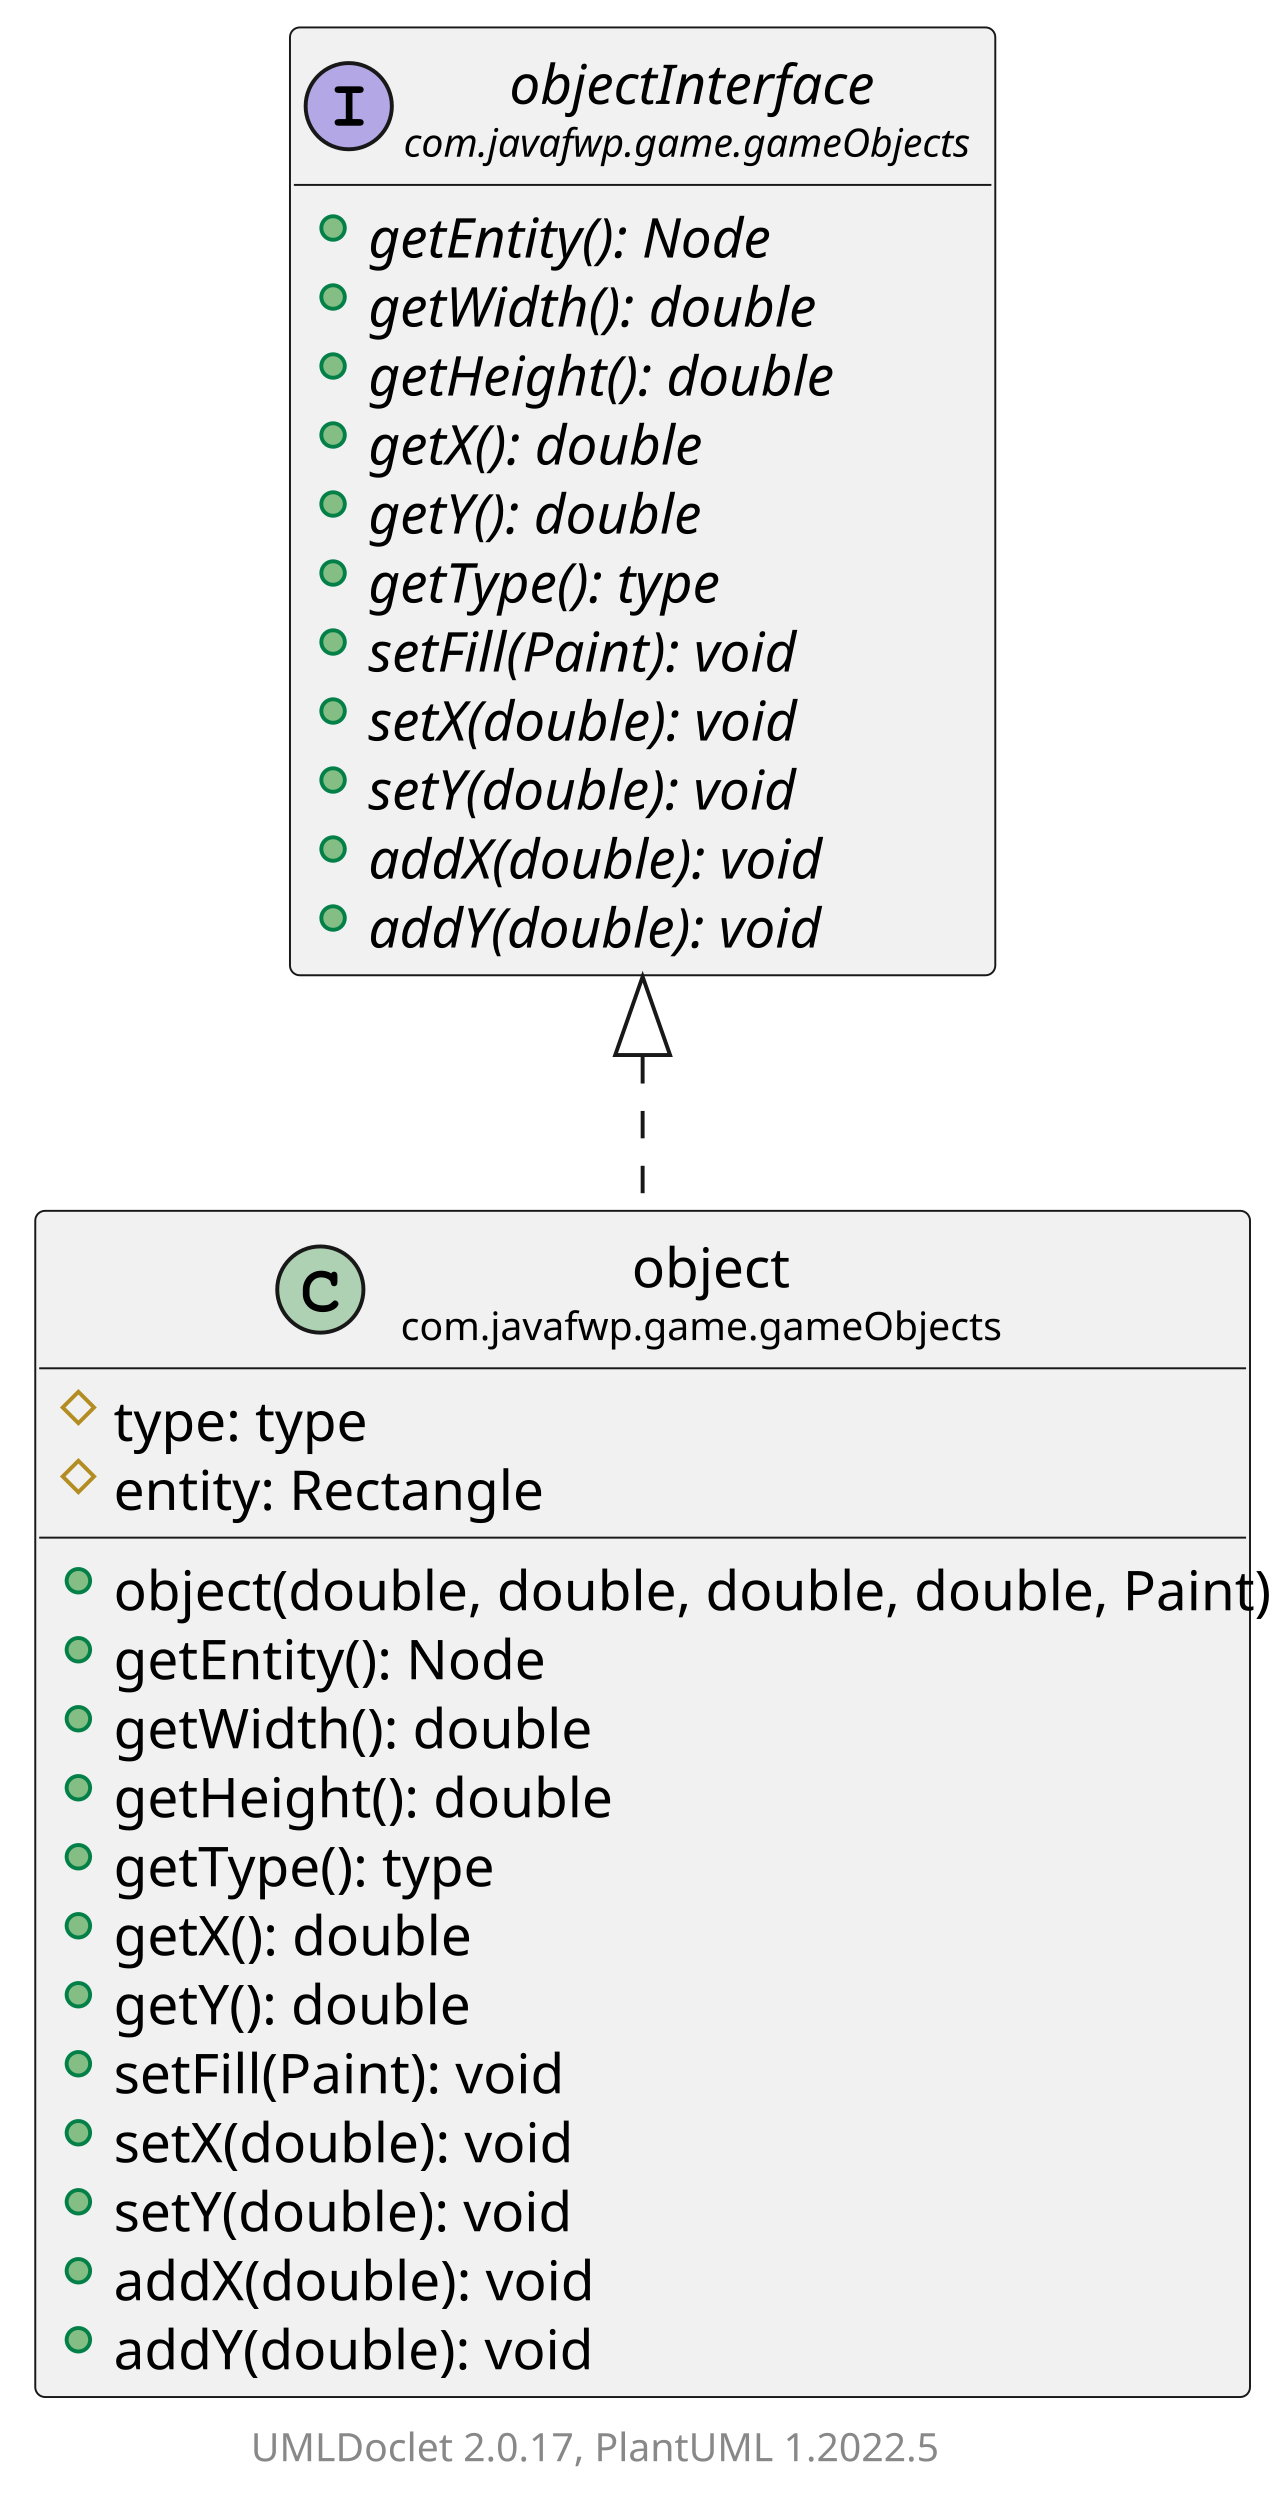
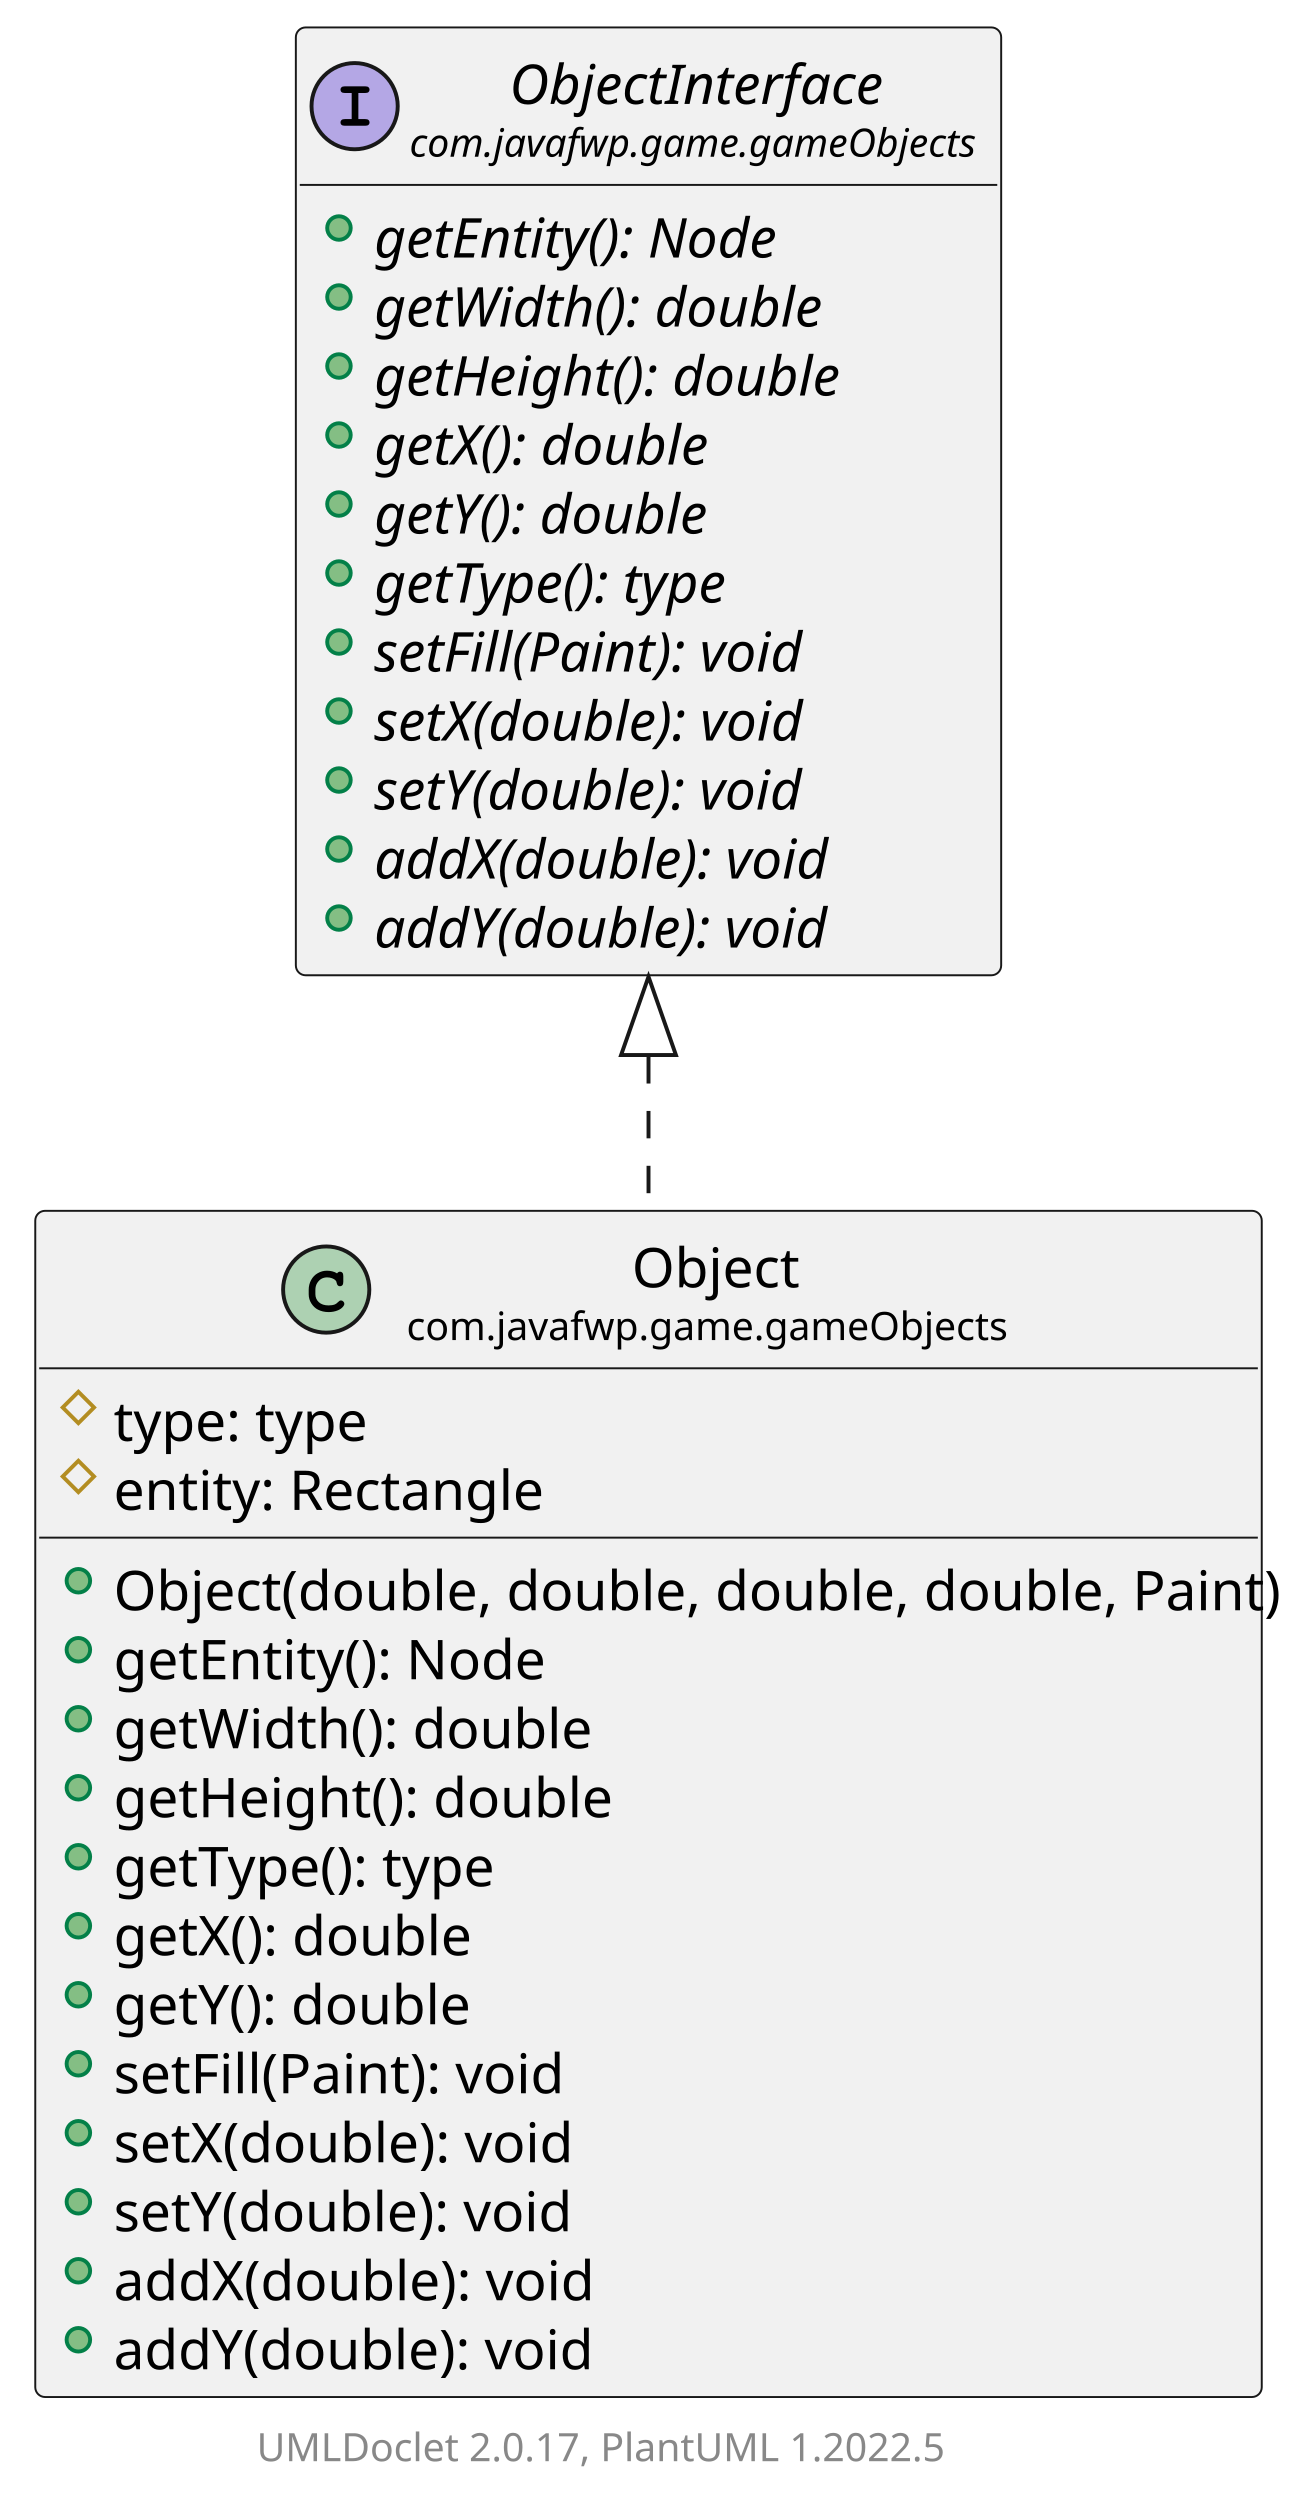
- <svg xmlns="http://www.w3.org/2000/svg" xmlns:xlink="http://www.w3.org/1999/xlink" contentStyleType="text/css" height="638px" preserveAspectRatio="none" style="width:326px;height:638px;background:#FFFFFF;" version="1.1" viewBox="0 0 326 638" width="326px" zoomAndPan="magnify">
+ <svg xmlns="http://www.w3.org/2000/svg" xmlns:xlink="http://www.w3.org/1999/xlink" contentStyleType="text/css" height="638px" preserveAspectRatio="none" style="width:329px;height:638px;background:#FFFFFF;" version="1.1" viewBox="0 0 329 638" width="329px" zoomAndPan="magnify">
  <defs />
  <g>
    <a href="object.html" target="_top" title="object.html" xlink:actuate="onRequest" xlink:href="object.html" xlink:show="new" xlink:title="object.html" xlink:type="simple">
-       <g id="elem_com.javafwp.game.gameObjects.object">
-         <rect codeLine="5" fill="#F1F1F1" height="302.719" id="com.javafwp.game.gameObjects.object" rx="2.5" ry="2.5" style="stroke:#181818;stroke-width:0.5;" width="310" x="9" y="309" />
-         <ellipse cx="81.75" cy="329.094" fill="#ADD1B2" rx="11" ry="11" style="stroke:#181818;stroke-width:1.0;" />
-         <path d="M84.516,324.969 Q84.672,324.75 84.859,324.641 Q85.047,324.531 85.266,324.531 Q85.641,324.531 85.875,324.797 Q86.109,325.047 86.109,325.656 L86.109,327.109 Q86.109,327.719 85.875,327.984 Q85.641,328.25 85.266,328.25 Q84.922,328.25 84.719,328.047 Q84.516,327.859 84.406,327.344 Q84.359,326.984 84.172,326.797 Q83.844,326.422 83.234,326.203 Q82.625,325.984 82,325.984 Q81.234,325.984 80.594,326.312 Q79.969,326.641 79.469,327.391 Q78.984,328.141 78.984,329.172 L78.984,330.266 Q78.984,331.5 79.875,332.328 Q80.766,333.141 82.359,333.141 Q83.297,333.141 83.953,332.891 Q84.344,332.734 84.766,332.297 Q85.031,332.031 85.172,331.953 Q85.328,331.875 85.531,331.875 Q85.859,331.875 86.109,332.141 Q86.375,332.391 86.375,332.734 Q86.375,333.078 86.031,333.484 Q85.531,334.062 84.734,334.391 Q83.656,334.844 82.359,334.844 Q80.844,334.844 79.641,334.219 Q78.656,333.719 77.969,332.656 Q77.281,331.578 77.281,330.297 L77.281,329.141 Q77.281,327.812 77.891,326.672 Q78.516,325.516 79.609,324.906 Q80.703,324.281 81.938,324.281 Q82.672,324.281 83.312,324.453 Q83.969,324.609 84.516,324.969 Z " fill="#000000" />
-         <text fill="#000000" font-family="sans-serif" font-size="14" lengthAdjust="spacing" textLength="38" x="161.25" y="328.533">object</text>
-         <text fill="#000000" font-family="sans-serif" font-size="10" lengthAdjust="spacing" textLength="156" x="102.25" y="341.99">com.javafwp.game.gameObjects</text>
-         <line style="stroke:#181818;stroke-width:0.5;" x1="10" x2="318" y1="349.188" y2="349.188" />
+       <g id="elem_com.javafwp.game.gameObjects.Object">
+         <rect codeLine="5" fill="#F1F1F1" height="302.719" id="com.javafwp.game.gameObjects.Object" rx="2.5" ry="2.5" style="stroke:#181818;stroke-width:0.5;" width="313" x="9" y="309" />
+         <ellipse cx="83.25" cy="329.094" fill="#ADD1B2" rx="11" ry="11" style="stroke:#181818;stroke-width:1.0;" />
+         <path d="M86.016,324.969 Q86.172,324.75 86.359,324.641 Q86.547,324.531 86.766,324.531 Q87.141,324.531 87.375,324.797 Q87.609,325.047 87.609,325.656 L87.609,327.109 Q87.609,327.719 87.375,327.984 Q87.141,328.25 86.766,328.25 Q86.422,328.25 86.219,328.047 Q86.016,327.859 85.906,327.344 Q85.859,326.984 85.672,326.797 Q85.344,326.422 84.734,326.203 Q84.125,325.984 83.5,325.984 Q82.734,325.984 82.094,326.312 Q81.469,326.641 80.969,327.391 Q80.484,328.141 80.484,329.172 L80.484,330.266 Q80.484,331.5 81.375,332.328 Q82.266,333.141 83.859,333.141 Q84.797,333.141 85.453,332.891 Q85.844,332.734 86.266,332.297 Q86.531,332.031 86.672,331.953 Q86.828,331.875 87.031,331.875 Q87.359,331.875 87.609,332.141 Q87.875,332.391 87.875,332.734 Q87.875,333.078 87.531,333.484 Q87.031,334.062 86.234,334.391 Q85.156,334.844 83.859,334.844 Q82.344,334.844 81.141,334.219 Q80.156,333.719 79.469,332.656 Q78.781,331.578 78.781,330.297 L78.781,329.141 Q78.781,327.812 79.391,326.672 Q80.016,325.516 81.109,324.906 Q82.203,324.281 83.438,324.281 Q84.172,324.281 84.812,324.453 Q85.469,324.609 86.016,324.969 Z " fill="#000000" />
+         <text fill="#000000" font-family="sans-serif" font-size="14" lengthAdjust="spacing" textLength="41" x="161.25" y="328.533">Object</text>
+         <text fill="#000000" font-family="sans-serif" font-size="10" lengthAdjust="spacing" textLength="156" x="103.75" y="341.99">com.javafwp.game.gameObjects</text>
+         <line style="stroke:#181818;stroke-width:0.5;" x1="10" x2="321" y1="349.188" y2="349.188" />
        <polygon fill="none" points="20,355.188,24,359.188,20,363.188,16,359.188" style="stroke:#B38D22;stroke-width:1.0;" />
        <text fill="#000000" font-family="sans-serif" font-size="14" lengthAdjust="spacing" textLength="62" x="29" y="367.721">type: type</text>
        <polygon fill="none" points="20,372.797,24,376.797,20,380.797,16,376.797" style="stroke:#B38D22;stroke-width:1.0;" />
        <text fill="#000000" font-family="sans-serif" font-size="14" lengthAdjust="spacing" textLength="106" x="29" y="385.33">entity: Rectangle</text>
-         <line style="stroke:#181818;stroke-width:0.5;" x1="10" x2="318" y1="392.406" y2="392.406" />
+         <line style="stroke:#181818;stroke-width:0.5;" x1="10" x2="321" y1="392.406" y2="392.406" />
        <ellipse cx="20" cy="403.406" fill="#84BE84" rx="3" ry="3" style="stroke:#038048;stroke-width:1.0;" />
-         <text fill="#000000" font-family="sans-serif" font-size="14" lengthAdjust="spacing" textLength="284" x="29" y="410.94">object(double, double, double, double, Paint)</text>
+         <text fill="#000000" font-family="sans-serif" font-size="14" lengthAdjust="spacing" textLength="287" x="29" y="410.94">Object(double, double, double, double, Paint)</text>
        <ellipse cx="20" cy="421.016" fill="#84BE84" rx="3" ry="3" style="stroke:#038048;stroke-width:1.0;" />
        <text fill="#000000" font-family="sans-serif" font-size="14" lengthAdjust="spacing" textLength="106" x="29" y="428.549">getEntity(): Node</text>
        <ellipse cx="20" cy="438.625" fill="#84BE84" rx="3" ry="3" style="stroke:#038048;stroke-width:1.0;" />
        <text fill="#000000" font-family="sans-serif" font-size="14" lengthAdjust="spacing" textLength="117" x="29" y="446.158">getWidth(): double</text>
        <ellipse cx="20" cy="456.234" fill="#84BE84" rx="3" ry="3" style="stroke:#038048;stroke-width:1.0;" />
        <text fill="#000000" font-family="sans-serif" font-size="14" lengthAdjust="spacing" textLength="121" x="29" y="463.768">getHeight(): double</text>
        <ellipse cx="20" cy="473.844" fill="#84BE84" rx="3" ry="3" style="stroke:#038048;stroke-width:1.0;" />
        <text fill="#000000" font-family="sans-serif" font-size="14" lengthAdjust="spacing" textLength="97" x="29" y="481.377">getType(): type</text>
        <ellipse cx="20" cy="491.453" fill="#84BE84" rx="3" ry="3" style="stroke:#038048;stroke-width:1.0;" />
        <text fill="#000000" font-family="sans-serif" font-size="14" lengthAdjust="spacing" textLength="89" x="29" y="498.986">getX(): double</text>
        <ellipse cx="20" cy="509.062" fill="#84BE84" rx="3" ry="3" style="stroke:#038048;stroke-width:1.0;" />
        <text fill="#000000" font-family="sans-serif" font-size="14" lengthAdjust="spacing" textLength="90" x="29" y="516.596">getY(): double</text>
        <ellipse cx="20" cy="526.672" fill="#84BE84" rx="3" ry="3" style="stroke:#038048;stroke-width:1.0;" />
        <text fill="#000000" font-family="sans-serif" font-size="14" lengthAdjust="spacing" textLength="113" x="29" y="534.205">setFill(Paint): void</text>
        <ellipse cx="20" cy="544.281" fill="#84BE84" rx="3" ry="3" style="stroke:#038048;stroke-width:1.0;" />
        <text fill="#000000" font-family="sans-serif" font-size="14" lengthAdjust="spacing" textLength="114" x="29" y="551.814">setX(double): void</text>
        <ellipse cx="20" cy="561.891" fill="#84BE84" rx="3" ry="3" style="stroke:#038048;stroke-width:1.0;" />
        <text fill="#000000" font-family="sans-serif" font-size="14" lengthAdjust="spacing" textLength="115" x="29" y="569.424">setY(double): void</text>
        <ellipse cx="20" cy="579.5" fill="#84BE84" rx="3" ry="3" style="stroke:#038048;stroke-width:1.0;" />
        <text fill="#000000" font-family="sans-serif" font-size="14" lengthAdjust="spacing" textLength="119" x="29" y="587.033">addX(double): void</text>
        <ellipse cx="20" cy="597.109" fill="#84BE84" rx="3" ry="3" style="stroke:#038048;stroke-width:1.0;" />
        <text fill="#000000" font-family="sans-serif" font-size="14" lengthAdjust="spacing" textLength="120" x="29" y="604.643">addY(double): void</text>
      </g>
    </a>
    <a href="objectInterface.html" target="_top" title="objectInterface.html" xlink:actuate="onRequest" xlink:href="objectInterface.html" xlink:show="new" xlink:title="objectInterface.html" xlink:type="simple">
-       <g id="elem_com.javafwp.game.gameObjects.objectInterface">
-         <rect codeLine="22" fill="#F1F1F1" height="241.891" id="com.javafwp.game.gameObjects.objectInterface" rx="2.5" ry="2.5" style="stroke:#181818;stroke-width:0.5;" width="180" x="74" y="7" />
-         <ellipse cx="89" cy="27.094" fill="#B4A7E5" rx="11" ry="11" style="stroke:#181818;stroke-width:1.0;" />
-         <path d="M89.953,23.734 L89.953,30.391 L91.672,30.391 Q92.281,30.391 92.547,30.625 Q92.812,30.859 92.812,31.25 Q92.812,31.625 92.547,31.859 Q92.281,32.094 91.672,32.094 L86.531,32.094 Q85.922,32.094 85.656,31.859 Q85.391,31.625 85.391,31.234 Q85.391,30.859 85.656,30.625 Q85.922,30.391 86.531,30.391 L88.25,30.391 L88.25,23.734 L86.531,23.734 Q85.922,23.734 85.656,23.5 Q85.391,23.266 85.391,22.875 Q85.391,22.5 85.656,22.266 Q85.922,22.031 86.531,22.031 L91.672,22.031 Q92.281,22.031 92.547,22.266 Q92.812,22.5 92.812,22.875 Q92.812,23.266 92.547,23.5 Q92.281,23.734 91.672,23.734 L89.953,23.734 Z " fill="#000000" />
-         <text fill="#000000" font-family="sans-serif" font-size="14" font-style="italic" lengthAdjust="spacing" textLength="94" x="130" y="26.533">objectInterface</text>
-         <text fill="#000000" font-family="sans-serif" font-size="10" font-style="italic" lengthAdjust="spacing" textLength="148" x="103" y="39.99">com.javafwp.game.gameObjects</text>
-         <line style="stroke:#181818;stroke-width:0.5;" x1="75" x2="253" y1="47.188" y2="47.188" />
-         <ellipse cx="85" cy="58.188" fill="#84BE84" rx="3" ry="3" style="stroke:#038048;stroke-width:1.0;" />
-         <text fill="#000000" font-family="sans-serif" font-size="14" font-style="italic" lengthAdjust="spacing" textLength="107" x="94" y="65.721">getEntity(): Node</text>
-         <ellipse cx="85" cy="75.797" fill="#84BE84" rx="3" ry="3" style="stroke:#038048;stroke-width:1.0;" />
-         <text fill="#000000" font-family="sans-serif" font-size="14" font-style="italic" lengthAdjust="spacing" textLength="118" x="94" y="83.33">getWidth(): double</text>
-         <ellipse cx="85" cy="93.406" fill="#84BE84" rx="3" ry="3" style="stroke:#038048;stroke-width:1.0;" />
-         <text fill="#000000" font-family="sans-serif" font-size="14" font-style="italic" lengthAdjust="spacing" textLength="122" x="94" y="100.939">getHeight(): double</text>
-         <ellipse cx="85" cy="111.016" fill="#84BE84" rx="3" ry="3" style="stroke:#038048;stroke-width:1.0;" />
-         <text fill="#000000" font-family="sans-serif" font-size="14" font-style="italic" lengthAdjust="spacing" textLength="90" x="94" y="118.549">getX(): double</text>
-         <ellipse cx="85" cy="128.625" fill="#84BE84" rx="3" ry="3" style="stroke:#038048;stroke-width:1.0;" />
-         <text fill="#000000" font-family="sans-serif" font-size="14" font-style="italic" lengthAdjust="spacing" textLength="90" x="94" y="136.158">getY(): double</text>
-         <ellipse cx="85" cy="146.234" fill="#84BE84" rx="3" ry="3" style="stroke:#038048;stroke-width:1.0;" />
-         <text fill="#000000" font-family="sans-serif" font-size="14" font-style="italic" lengthAdjust="spacing" textLength="97" x="94" y="153.768">getType(): type</text>
-         <ellipse cx="85" cy="163.844" fill="#84BE84" rx="3" ry="3" style="stroke:#038048;stroke-width:1.0;" />
-         <text fill="#000000" font-family="sans-serif" font-size="14" font-style="italic" lengthAdjust="spacing" textLength="112" x="94" y="171.377">setFill(Paint): void</text>
-         <ellipse cx="85" cy="181.453" fill="#84BE84" rx="3" ry="3" style="stroke:#038048;stroke-width:1.0;" />
-         <text fill="#000000" font-family="sans-serif" font-size="14" font-style="italic" lengthAdjust="spacing" textLength="114" x="94" y="188.986">setX(double): void</text>
-         <ellipse cx="85" cy="199.062" fill="#84BE84" rx="3" ry="3" style="stroke:#038048;stroke-width:1.0;" />
-         <text fill="#000000" font-family="sans-serif" font-size="14" font-style="italic" lengthAdjust="spacing" textLength="114" x="94" y="206.596">setY(double): void</text>
-         <ellipse cx="85" cy="216.672" fill="#84BE84" rx="3" ry="3" style="stroke:#038048;stroke-width:1.0;" />
-         <text fill="#000000" font-family="sans-serif" font-size="14" font-style="italic" lengthAdjust="spacing" textLength="119" x="94" y="224.205">addX(double): void</text>
-         <ellipse cx="85" cy="234.281" fill="#84BE84" rx="3" ry="3" style="stroke:#038048;stroke-width:1.0;" />
-         <text fill="#000000" font-family="sans-serif" font-size="14" font-style="italic" lengthAdjust="spacing" textLength="119" x="94" y="241.815">addY(double): void</text>
+       <g id="elem_com.javafwp.game.gameObjects.ObjectInterface">
+         <rect codeLine="22" fill="#F1F1F1" height="241.891" id="com.javafwp.game.gameObjects.ObjectInterface" rx="2.5" ry="2.5" style="stroke:#181818;stroke-width:0.5;" width="180" x="75.5" y="7" />
+         <ellipse cx="90.5" cy="27.094" fill="#B4A7E5" rx="11" ry="11" style="stroke:#181818;stroke-width:1.0;" />
+         <path d="M91.453,23.734 L91.453,30.391 L93.172,30.391 Q93.781,30.391 94.047,30.625 Q94.312,30.859 94.312,31.25 Q94.312,31.625 94.047,31.859 Q93.781,32.094 93.172,32.094 L88.031,32.094 Q87.422,32.094 87.156,31.859 Q86.891,31.625 86.891,31.234 Q86.891,30.859 87.156,30.625 Q87.422,30.391 88.031,30.391 L89.75,30.391 L89.75,23.734 L88.031,23.734 Q87.422,23.734 87.156,23.5 Q86.891,23.266 86.891,22.875 Q86.891,22.5 87.156,22.266 Q87.422,22.031 88.031,22.031 L93.172,22.031 Q93.781,22.031 94.047,22.266 Q94.312,22.5 94.312,22.875 Q94.312,23.266 94.047,23.5 Q93.781,23.734 93.172,23.734 L91.453,23.734 Z " fill="#000000" />
+         <text fill="#000000" font-family="sans-serif" font-size="14" font-style="italic" lengthAdjust="spacing" textLength="97" x="130" y="26.533">ObjectInterface</text>
+         <text fill="#000000" font-family="sans-serif" font-size="10" font-style="italic" lengthAdjust="spacing" textLength="148" x="104.5" y="39.99">com.javafwp.game.gameObjects</text>
+         <line style="stroke:#181818;stroke-width:0.5;" x1="76.5" x2="254.5" y1="47.188" y2="47.188" />
+         <ellipse cx="86.5" cy="58.188" fill="#84BE84" rx="3" ry="3" style="stroke:#038048;stroke-width:1.0;" />
+         <text fill="#000000" font-family="sans-serif" font-size="14" font-style="italic" lengthAdjust="spacing" textLength="107" x="95.5" y="65.721">getEntity(): Node</text>
+         <ellipse cx="86.5" cy="75.797" fill="#84BE84" rx="3" ry="3" style="stroke:#038048;stroke-width:1.0;" />
+         <text fill="#000000" font-family="sans-serif" font-size="14" font-style="italic" lengthAdjust="spacing" textLength="118" x="95.5" y="83.33">getWidth(): double</text>
+         <ellipse cx="86.5" cy="93.406" fill="#84BE84" rx="3" ry="3" style="stroke:#038048;stroke-width:1.0;" />
+         <text fill="#000000" font-family="sans-serif" font-size="14" font-style="italic" lengthAdjust="spacing" textLength="122" x="95.5" y="100.939">getHeight(): double</text>
+         <ellipse cx="86.5" cy="111.016" fill="#84BE84" rx="3" ry="3" style="stroke:#038048;stroke-width:1.0;" />
+         <text fill="#000000" font-family="sans-serif" font-size="14" font-style="italic" lengthAdjust="spacing" textLength="90" x="95.5" y="118.549">getX(): double</text>
+         <ellipse cx="86.5" cy="128.625" fill="#84BE84" rx="3" ry="3" style="stroke:#038048;stroke-width:1.0;" />
+         <text fill="#000000" font-family="sans-serif" font-size="14" font-style="italic" lengthAdjust="spacing" textLength="90" x="95.5" y="136.158">getY(): double</text>
+         <ellipse cx="86.5" cy="146.234" fill="#84BE84" rx="3" ry="3" style="stroke:#038048;stroke-width:1.0;" />
+         <text fill="#000000" font-family="sans-serif" font-size="14" font-style="italic" lengthAdjust="spacing" textLength="97" x="95.5" y="153.768">getType(): type</text>
+         <ellipse cx="86.5" cy="163.844" fill="#84BE84" rx="3" ry="3" style="stroke:#038048;stroke-width:1.0;" />
+         <text fill="#000000" font-family="sans-serif" font-size="14" font-style="italic" lengthAdjust="spacing" textLength="112" x="95.5" y="171.377">setFill(Paint): void</text>
+         <ellipse cx="86.5" cy="181.453" fill="#84BE84" rx="3" ry="3" style="stroke:#038048;stroke-width:1.0;" />
+         <text fill="#000000" font-family="sans-serif" font-size="14" font-style="italic" lengthAdjust="spacing" textLength="114" x="95.5" y="188.986">setX(double): void</text>
+         <ellipse cx="86.5" cy="199.062" fill="#84BE84" rx="3" ry="3" style="stroke:#038048;stroke-width:1.0;" />
+         <text fill="#000000" font-family="sans-serif" font-size="14" font-style="italic" lengthAdjust="spacing" textLength="114" x="95.5" y="206.596">setY(double): void</text>
+         <ellipse cx="86.5" cy="216.672" fill="#84BE84" rx="3" ry="3" style="stroke:#038048;stroke-width:1.0;" />
+         <text fill="#000000" font-family="sans-serif" font-size="14" font-style="italic" lengthAdjust="spacing" textLength="119" x="95.5" y="224.205">addX(double): void</text>
+         <ellipse cx="86.5" cy="234.281" fill="#84BE84" rx="3" ry="3" style="stroke:#038048;stroke-width:1.0;" />
+         <text fill="#000000" font-family="sans-serif" font-size="14" font-style="italic" lengthAdjust="spacing" textLength="119" x="95.5" y="241.815">addY(double): void</text>
      </g>
    </a>
-     <g id="link_com.javafwp.game.gameObjects.objectInterface_com.javafwp.game.gameObjects.object">
-       <path codeLine="36" d="M164,269.51 C164,282.54 164,295.78 164,308.89 " fill="none" id="com.javafwp.game.gameObjects.objectInterface-backto-com.javafwp.game.gameObjects.object" style="stroke:#181818;stroke-width:1.0;stroke-dasharray:7.0,7.0;" />
-       <polygon fill="none" points="157,269.25,164,249.25,171,269.25,157,269.25" style="stroke:#181818;stroke-width:1.0;" />
+     <g id="link_com.javafwp.game.gameObjects.ObjectInterface_com.javafwp.game.gameObjects.Object">
+       <path codeLine="36" d="M165.5,269.51 C165.5,282.54 165.5,295.78 165.5,308.89 " fill="none" id="com.javafwp.game.gameObjects.ObjectInterface-backto-com.javafwp.game.gameObjects.Object" style="stroke:#181818;stroke-width:1.0;stroke-dasharray:7.0,7.0;" />
+       <polygon fill="none" points="158.5,269.25,165.5,249.25,172.5,269.25,158.5,269.25" style="stroke:#181818;stroke-width:1.0;" />
    </g>
-     <rect height="12.578" style="stroke:#00000000;stroke-width:1.0;fill:none;" width="184" x="64" y="617.719" />
-     <text fill="#888888" font-family="sans-serif" font-size="10" lengthAdjust="spacing" textLength="184" x="64" y="628.1">UMLDoclet 2.0.17, PlantUML 1.2022.5</text>
+     <rect height="12.578" style="stroke:#00000000;stroke-width:1.0;fill:none;" width="184" x="65.5" y="617.719" />
+     <text fill="#888888" font-family="sans-serif" font-size="10" lengthAdjust="spacing" textLength="184" x="65.5" y="628.1">UMLDoclet 2.0.17, PlantUML 1.2022.5</text>
  </g>
</svg>
